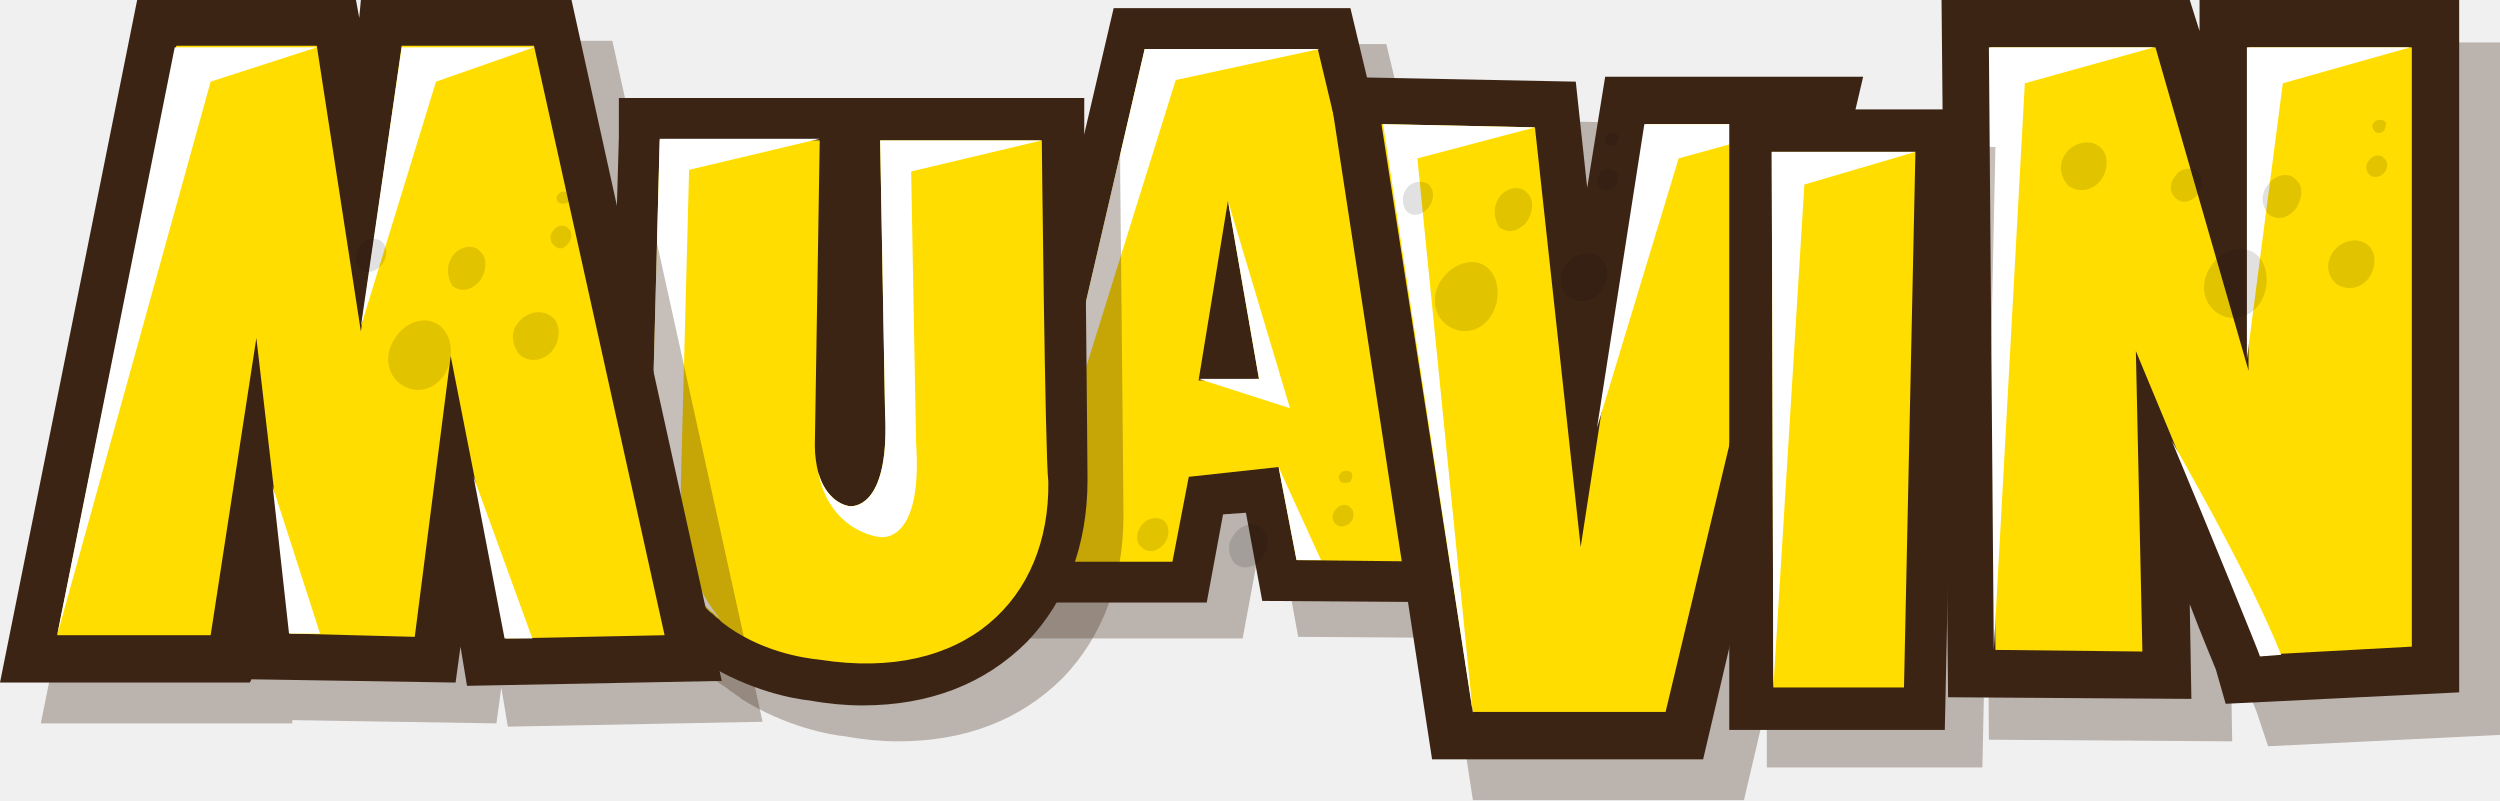
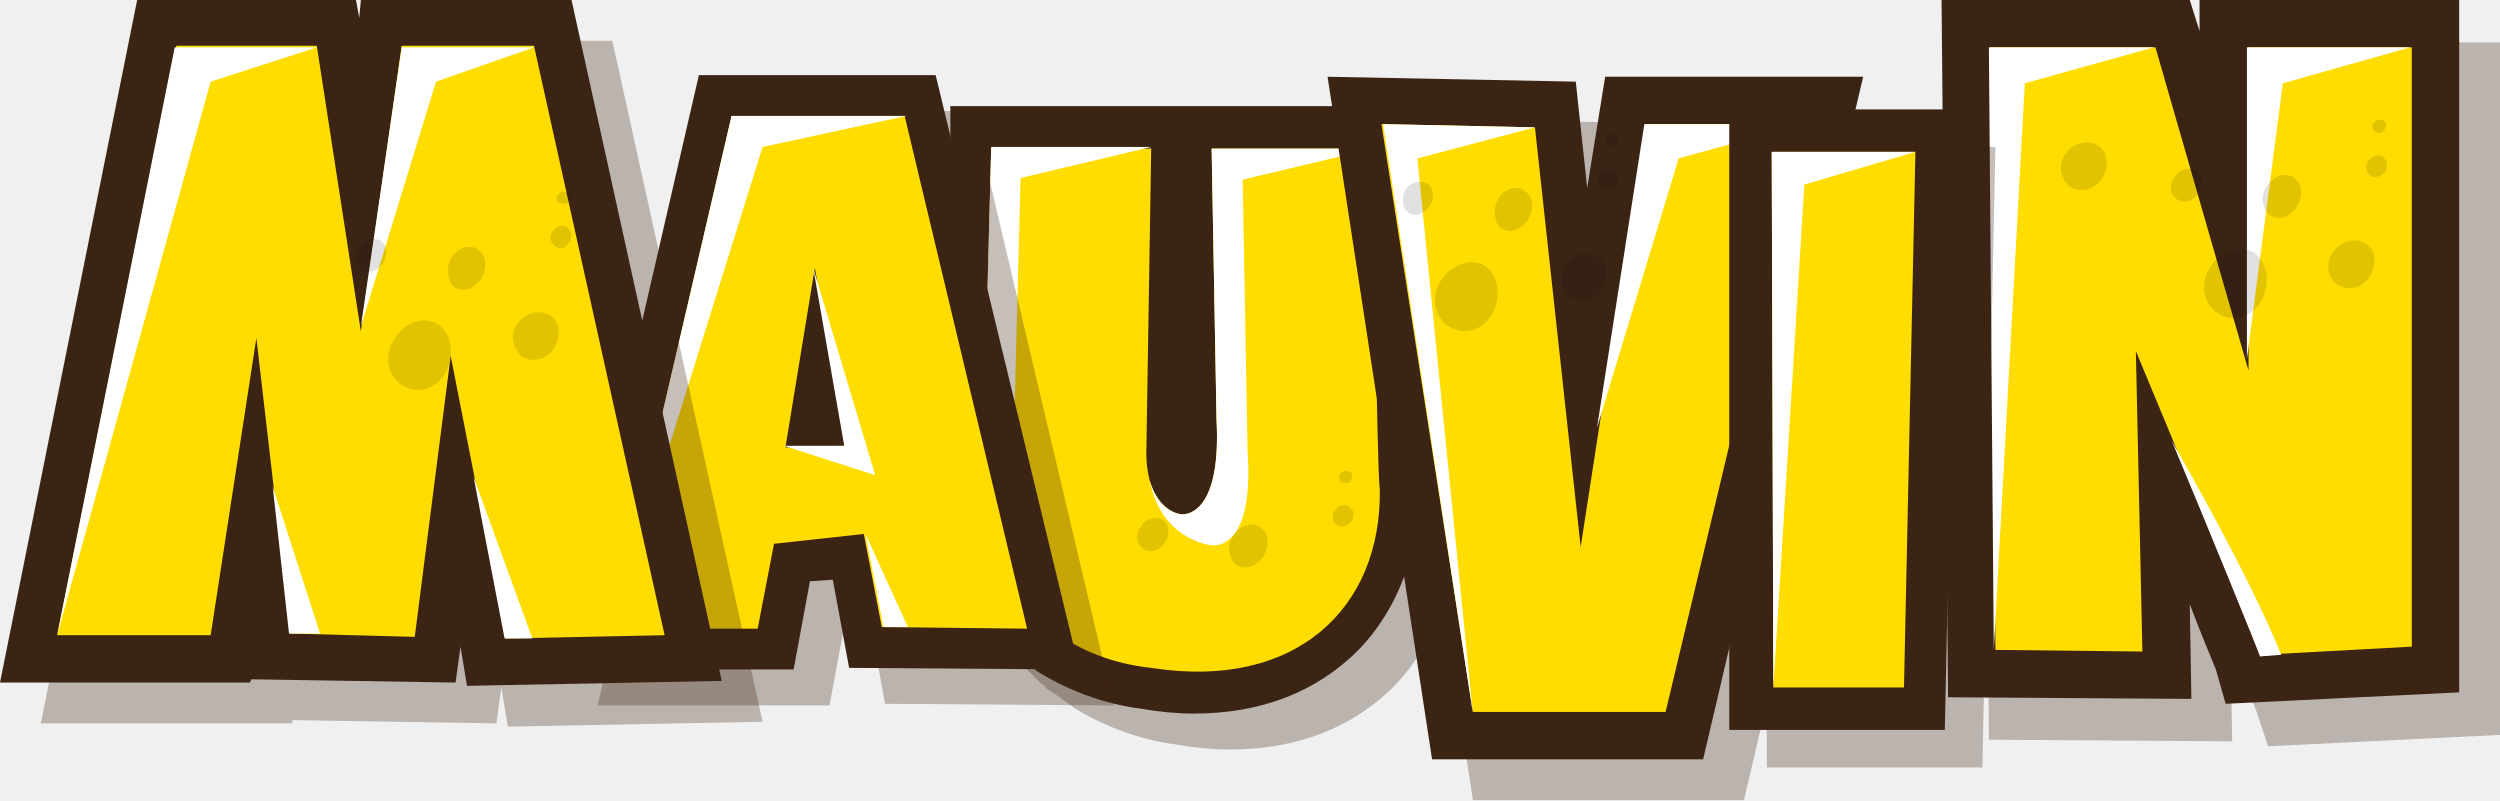
<svg xmlns="http://www.w3.org/2000/svg" version="1.1" id="Layer_1" x="0px" y="0px" viewBox="0 0 153.1 49" style="enable-background:new 0 0 153.1 49;" xml:space="preserve">
  <style type="text/css">
- 	.st0{opacity:0.3;fill:#3C2415;}
+ 	.st0{opacity:0.3;fill:#3C2415;enable-background:new    ;}
	.st1{fill:#3C2415;}
	.st2{fill:#FFDD00;}
	.st3{fill:#FFFFFF;}
	.st4{opacity:0.4;}
- 	.st5{opacity:0.3;fill:#010101;}
+ 	.st5{opacity:0.3;fill:#010101;enable-background:new    ;}
</style>
  <g>
-     <polygon class="st0" points="79.5,39 78.5,33.5 77.1,33.7 76.1,39.1 61.9,39.1 70.4,2.7 84.9,2.7 93.6,39.1  " />
+     <path class="st0" d="M75.3,45.9c-1,0-2.1-0.1-3.2-0.3c-1-0.1-3.7-0.6-6.4-2.3l0,0l-0.1-0.1c-0.2-0.1-0.4-0.3-0.6-0.4l-0.1-0.1l0,0   L64,42.1V42l-0.2-0.1c-0.1-0.1-0.3-0.3-0.5-0.5c-0.1-0.1-0.2-0.2-0.3-0.3c-0.3-0.3-0.6-0.7-0.8-1.1L62,39.7   c-0.1-0.1-0.2-0.2-0.2-0.4l-0.1-0.2c-0.7-1.3-1.2-2.6-1.5-4.1c0-0.1-0.1-0.5-0.1-0.5c-0.2-1.3-0.3-2.7-0.3-4.3   c0-0.1,0.4-16.2,0.5-19.1l0.1-2.4h14.2h14.3v2.5c0,0,0.2,19.4,0.2,20.9c0,4-1.3,7.4-3.7,9.9C82.8,44.6,79.4,45.9,75.3,45.9   L75.3,45.9z" />
    <g>
-       <polygon class="st1" points="77.3,36.8 76.3,31.4 74.9,31.5 73.9,36.9 59.7,36.9 68.2,0.5 82.7,0.5 91.4,36.9   " />
-       <path class="st2" d="M62.8,34.4L70.1,3h10.6l7.5,31.4l-8.8-0.1l-1.1-5.7l-5.5,0.6l-1,5.2H62.8z M77.1,23.2l-1.9-10.9l-1.8,11    L77.1,23.2z" />
-       <path class="st3" d="M80.8,3H70.1l-7.3,31.4L72,4.9L80.8,3z M79.4,34.3l1.5,0l-2.6-5.7L79.4,34.3z M75.2,12.3l1.9,10.9l-3.7,0    l5.6,1.8L75.2,12.3z" />
+       <g>
+         <g>
+           <path class="st1" d="M73.1,43.7c-1,0-2.1-0.1-3.2-0.3c-1-0.1-3.7-0.6-6.4-2.3l0,0L63.4,41c-0.2-0.1-0.4-0.3-0.6-0.4l-0.1-0.1      l0,0l-0.9-0.6v-0.1l-0.2-0.1c-0.1-0.1-0.3-0.3-0.5-0.5c-0.1-0.1-0.2-0.2-0.3-0.3c-0.3-0.3-0.6-0.7-0.8-1.1l-0.1-0.3      c-0.1-0.1-0.2-0.2-0.2-0.4l-0.1-0.2c-0.7-1.3-1.2-2.6-1.5-4.1c0-0.1-0.1-0.5-0.1-0.5c-0.2-1.3-0.3-2.7-0.3-4.3      c0-0.1,0.4-16.2,0.5-19.1V6.5h14.2h14.3V9c0,0,0.2,19.4,0.2,20.9c0,4-1.3,7.4-3.7,9.9C80.6,42.4,77.2,43.7,73.1,43.7L73.1,43.7z      " />
+           <path class="st2" d="M84.1,9.1h-9.9l0.3,16.6c0.3,5.7-1.8,5.8-2.1,5.8c-0.3,0-1.5-0.3-2-2.1l0,0c-0.1-0.4-0.2-1-0.2-1.6      l0.3-18.7h-9.8c-0.1,3.6-0.5,19.1-0.5,19.1c0,1.4,0.1,2.6,0.3,3.7c0,0.1,0,0.3,0.1,0.4c0.3,1.3,0.7,2.4,1.2,3.3      c0,0.1,0.1,0.2,0.1,0.2c0.1,0.1,0.1,0.2,0.2,0.3c0,0.1,0.1,0.2,0.2,0.2c0.2,0.3,0.4,0.6,0.7,0.9c0.1,0.1,0.1,0.2,0.2,0.2      c0.1,0.1,0.3,0.3,0.4,0.4c0.1,0.1,0.1,0.1,0.2,0.2c0.2,0.1,0.3,0.3,0.5,0.4c0.1,0.1,0.1,0.1,0.2,0.2l0,0l0,0      c2.3,1.8,5,2.2,6,2.3c8.9,1.4,14.1-3.7,14-10.9C84.3,28.5,84.1,9.1,84.1,9.1z" />
+         </g>
+       </g>
+       <g>
+         <path class="st3" d="M62,30c0,0,0.4-15.4,0.5-19.1l8-1.9h-9.8c-0.1,3.6-0.5,19.1-0.5,19.1c0,1.4,0.1,2.6,0.3,3.7     c0,0.1,0,0.3,0.1,0.4c0.3,1.3,0.7,2.4,1.2,3.3c0,0.1,0.1,0.2,0.1,0.2c0.1,0.1,0.1,0.2,0.2,0.3c0,0.1,0.1,0.2,0.2,0.2     c0.2,0.3,0.4,0.6,0.7,0.9c0.1,0.1,0.1,0.2,0.2,0.2c0.1,0.1,0.3,0.3,0.4,0.4c0.1,0.1,0.1,0.1,0.2,0.2c0.2,0.1,0.3,0.3,0.5,0.4     c0.1,0.1,0.1,0.1,0.2,0.2l0,0C62.9,36.7,61.9,34,62,30z M76.1,11l8-1.9h-9.9l0.3,16.6c0.3,5.7-1.8,5.8-2.1,5.8     c-0.3,0-1.5-0.3-2-2.1l0,0c0.7,3.6,3.6,4,3.9,4s2.5,0,2.1-5.8L76.1,11z" />
+       </g>
+     </g>
+   </g>
+   <g>
+     <polygon class="st0" points="54.2,43.1 53.2,37.6 51.8,37.8 50.8,43.2 36.6,43.2 45.1,6.8 59.6,6.8 68.2,43.2  " />
+     <g>
+       <polygon class="st1" points="52,40.9 51,35.5 49.6,35.6 48.6,41 34.4,41 42.8,4.6 57.3,4.6 66.1,41   " />
+       <path class="st2" d="M37.5,38.5l7.3-31.4h10.6l7.5,31.4L54,38.4l-1.1-5.7l-5.5,0.6l-1,5.2H37.5z M51.8,27.3l-1.9-10.9l-1.8,11    L51.8,27.3z" />
+       <path class="st3" d="M55.5,7.1H44.8l-7.3,31.4L46.7,9L55.5,7.1z M54.1,38.4h1.5L53,32.7L54.1,38.4z M49.8,16.4l1.9,10.9h-3.7    l5.6,1.8L49.8,16.4z" />
    </g>
  </g>
  <g>
    <polygon class="st0" points="90.2,49 83.8,7.2 99,7.5 99.7,14 100.8,7.2 116.6,7.2 106.8,49  " />
    <g>
      <polygon class="st1" points="87.7,46.5 81.3,4.7 96.5,5 97.2,11.5 98.3,4.7 114.1,4.7 104.3,46.5   " />
-       <path class="st2" d="M94,7.8l2.8,25.7l4-25.9h9.8L102,43.6H90.2L84.6,7.6L94,7.8z" />
-       <path class="st3" d="M100.7,7.6l-2.9,18.6l5-16.5l7.6-2.1H100.7z M94,7.8l-9.3-0.2l5.5,36.1L86.8,9.7L94,7.8z" />
+       <path class="st2" d="M94,7.8l2.8,25.7l4-25.9h9.8l-8.6,36H90.2l-5.6-36L94,7.8z" />
+       <path class="st3" d="M100.7,7.6l-2.9,18.6l5-16.5l7.6-2.1C110.4,7.6,100.7,7.6,100.7,7.6z M94,7.8l-9.3-0.2l5.5,36.1l-3.4-34    L94,7.8z" />
    </g>
  </g>
  <g>
-     <path class="st0" d="M55,45.4c-1,0-2.1-0.1-3.2-0.3c-1-0.1-3.7-0.6-6.4-2.3h0l-0.1-0.1c-0.2-0.1-0.4-0.3-0.6-0.4l-0.1-0.1l0,0   l-0.9-0.6v-0.1l-0.2-0.1c-0.1-0.1-0.3-0.3-0.5-0.5c-0.1-0.1-0.2-0.2-0.3-0.3c-0.3-0.3-0.6-0.7-0.8-1.1l-0.2-0.3   c-0.1-0.1-0.2-0.2-0.2-0.4l-0.1-0.2c-0.7-1.3-1.2-2.6-1.5-4.1c0-0.1-0.1-0.5-0.1-0.5c-0.2-1.3-0.3-2.7-0.3-4.3   c0-0.1,0.4-16.2,0.5-19.1l0.1-2.4l14.2,0l14.3,0l0,2.5c0,0,0.2,19.4,0.2,20.9c0,4-1.3,7.4-3.7,9.9C62.5,44.1,59.1,45.4,55,45.4   L55,45.4z" />
+     <path class="st0" d="M138.2,43.6c-0.2-0.5-0.8-1.9-1.6-4l0.1,5.8l-14.9-0.1l-0.3-42.7h15.2l0.6,1.9V2.6h15.9V45l-14.3,0.7   L138.2,43.6z" />
    <g>
-       <g>
-         <g>
-           <path class="st1" d="M52.8,43.2c-1,0-2.1-0.1-3.2-0.3c-1-0.1-3.7-0.6-6.4-2.3h0l-0.1-0.1c-0.2-0.1-0.4-0.3-0.6-0.4L42.4,40l0,0      l-0.9-0.6v-0.1l-0.2-0.1c-0.1-0.1-0.3-0.3-0.5-0.5c-0.1-0.1-0.2-0.2-0.3-0.3c-0.3-0.3-0.6-0.7-0.8-1.1L39.6,37      c-0.1-0.1-0.2-0.2-0.2-0.4l-0.1-0.2c-0.7-1.3-1.2-2.6-1.5-4.1c0-0.1-0.1-0.5-0.1-0.5c-0.2-1.3-0.3-2.7-0.3-4.3      c0-0.1,0.4-16.2,0.5-19.1L37.9,6l14.2,0l14.3,0l0,2.5c0,0,0.2,19.4,0.2,20.9c0,4-1.3,7.4-3.7,9.9C60.3,41.9,56.9,43.2,52.8,43.2      L52.8,43.2z" />
-           <path class="st2" d="M63.8,8.6l-9.9,0l0.3,16.6c0.3,5.7-1.8,5.8-2.1,5.8c-0.3,0-1.5-0.3-2-2.1c0,0,0,0,0,0      c-0.1-0.4-0.2-1-0.2-1.6l0.3-18.7l-9.8,0c-0.1,3.6-0.5,19.1-0.5,19.1c0,1.4,0.1,2.6,0.3,3.7c0,0.1,0,0.3,0.1,0.4      c0.3,1.3,0.7,2.4,1.2,3.3c0,0.1,0.1,0.2,0.1,0.2c0.1,0.1,0.1,0.2,0.2,0.3c0,0.1,0.1,0.2,0.2,0.2c0.2,0.3,0.4,0.6,0.7,0.9      c0.1,0.1,0.1,0.2,0.2,0.2c0.1,0.1,0.3,0.3,0.4,0.4c0.1,0.1,0.1,0.1,0.2,0.2c0.2,0.1,0.3,0.3,0.5,0.4c0.1,0.1,0.1,0.1,0.2,0.2      c0,0,0,0,0,0c0,0,0,0,0,0c2.3,1.8,5,2.2,6,2.3c8.9,1.4,14.1-3.7,14-10.9C64,28,63.8,8.6,63.8,8.6z" />
-         </g>
-       </g>
-       <g>
-         <path class="st3" d="M41.7,29.5c0,0,0.4-15.4,0.5-19.1l8-1.9l-9.8,0c-0.1,3.6-0.5,19.1-0.5,19.1c0,1.4,0.1,2.6,0.3,3.7     c0,0.1,0,0.3,0.1,0.4c0.3,1.3,0.7,2.4,1.2,3.3c0,0.1,0.1,0.2,0.1,0.2c0.1,0.1,0.1,0.2,0.2,0.3c0,0.1,0.1,0.2,0.2,0.2     c0.2,0.3,0.4,0.6,0.7,0.9c0.1,0.1,0.1,0.2,0.2,0.2c0.1,0.1,0.3,0.3,0.4,0.4c0.1,0.1,0.1,0.1,0.2,0.2c0.2,0.1,0.3,0.3,0.5,0.4     c0.1,0.1,0.1,0.1,0.2,0.2c0,0,0,0,0,0C42.6,36.2,41.6,33.5,41.7,29.5z M55.8,10.5l8-1.9l-9.9,0l0.3,16.6c0.3,5.7-1.8,5.8-2.1,5.8     c-0.3,0-1.5-0.3-2-2.1c0,0,0,0,0,0c0.7,3.6,3.6,4,3.9,4c0.3,0,2.5,0,2.1-5.8L55.8,10.5z" />
-       </g>
-     </g>
-   </g>
-   <g>
-     <path class="st0" d="M138.2,43.6c-0.2-0.5-0.8-1.9-1.6-4l0.1,5.8l-14.9-0.1l-0.3-42.7h15.2l0.6,1.9l0-1.9h15.9V45l-14.3,0.7   L138.2,43.6z" />
-     <g>
-       <path class="st1" d="M135.7,41c-0.2-0.5-0.8-1.9-1.6-4l0.1,5.8l-14.9-0.1L118.9,0h15.2l0.6,1.9l0-1.9h15.9v42.4l-14.3,0.7    L135.7,41z" />
-       <path class="st2" d="M121.9,2.9h10.1l5.7,19.8l0-19.8h10v36.7l-9.2,0.5c0-0.1-7.7-18.6-7.7-18.6l0.4,18.4l-9-0.1L121.9,2.9z" />
-       <path class="st3" d="M147.6,2.9h-10l0,19.1l2.2-16.9L147.6,2.9z M133,27L133,27c2.3,5.5,5.4,13.1,5.4,13.2l1.3-0.1    C137.7,35.1,133,27,133,27z M131.9,2.9h-10.1l0.3,36.9L124,5.1L131.9,2.9z" />
+       <path class="st1" d="M135.7,41c-0.2-0.5-0.8-1.9-1.6-4l0.1,5.8l-14.9-0.1L118.9,0h15.2l0.6,1.9V0h15.9v42.4l-14.3,0.7L135.7,41z" />
+       <path class="st2" d="M121.9,2.9H132l5.7,19.8V2.9h10v36.7l-9.2,0.5c0-0.1-7.7-18.6-7.7-18.6l0.4,18.4l-9-0.1L121.9,2.9z" />
+       <path class="st3" d="M147.6,2.9h-10V22l2.2-16.9L147.6,2.9z M133,27L133,27c2.3,5.5,5.4,13.1,5.4,13.2l1.3-0.1    C137.7,35.1,133,27,133,27z M131.9,2.9h-10.1l0.3,36.9L124,5.1L131.9,2.9z" />
    </g>
  </g>
  <g>
    <polygon class="st0" points="30.7,42.1 30.4,44.3 17.9,44.1 17.9,44.3 2.5,44.3 10.9,2.5 24.3,2.5 24.5,3.6 24.6,2.5 37.5,2.5    46.7,44.2 31.1,44.5  " />
    <g>
      <polygon class="st1" points="28.2,39.6 27.9,41.8 15.4,41.6 15.3,41.8 0,41.8 8.4,0 21.8,0 22,1.1 22.1,0 35,0 44.2,41.7 28.6,42       " />
-       <path class="st2" d="M3.5,38.9l7.3-36.1h8.6l2.7,17.5l2.5-17.5h8.1l8,36.1L31,39.1l-3.4-17.3l-2.2,17.2l-7.6-0.2l-2.1-18.1    l-2.8,18.2H3.5z" />
-       <path class="st3" d="M32.7,2.9h-8.1L22.1,20l4.6-15L32.7,2.9z M29,29.2l1.9,9.9l1.7,0L29,29.2z M10.7,2.9L3.5,38.9L12.9,5l6.5-2.1    H10.7z M16.7,29.8l1,9l1.9,0L16.7,29.8z" />
+       <path class="st2" d="M3.5,38.9l7.3-36.1h8.6l2.7,17.5l2.5-17.5h8.1l8,36.1L31,39.1l-3.4-17.3L25.4,39l-7.6-0.2l-2.1-18.1    l-2.8,18.2H3.5z" />
+       <path class="st3" d="M32.7,2.9h-8.1L22.1,20l4.6-15L32.7,2.9z M29,29.2l1.9,9.9h1.7L29,29.2z M10.7,2.9l-7.2,36L12.9,5l6.5-2.1    H10.7z M16.7,29.8l1,9h1.9L16.7,29.8z" />
    </g>
  </g>
  <g>
    <polygon class="st0" points="108.2,47 108.2,9 122.2,9 121.4,47  " />
    <g>
      <polygon class="st1" points="105.9,44.7 105.9,6.7 119.9,6.7 119.1,44.7   " />
      <path class="st2" d="M108.5,9.3h8.8l-0.7,32.8h-8L108.5,9.3z" />
      <path class="st3" d="M117.3,9.3h-8.8l0.1,32.8l1.9-30.8L117.3,9.3z" />
    </g>
  </g>
  <g class="st4">
    <path class="st5" d="M27,20c0.8,0.7,0.8,2.2,0.1,3.1c-0.7,0.9-1.8,1-2.6,0.4c-0.8-0.6-1-1.8-0.3-2.8C24.9,19.6,26.2,19.3,27,20z" />
    <path class="st5" d="M22,15.1c0.3-0.5,1-0.6,1.4-0.3c0.4,0.4,0.3,1.1-0.1,1.5c-0.4,0.4-0.9,0.5-1.3,0.1   C21.7,16.2,21.7,15.6,22,15.1z" />
    <path class="st5" d="M27.7,15.7c0.4-0.6,1.3-0.8,1.7-0.3c0.5,0.4,0.4,1.3-0.1,1.9c-0.5,0.5-1.1,0.6-1.6,0.2   C27.4,17,27.3,16.3,27.7,15.7z" />
    <path class="st5" d="M33.9,15c-0.2-0.2-0.3-0.6,0-0.9c0.2-0.3,0.7-0.4,0.9-0.1c0.3,0.2,0.2,0.7,0,0.9C34.5,15.3,34.2,15.3,33.9,15z   " />
    <path class="st5" d="M34.2,12.4c-0.1-0.1-0.2-0.4,0-0.5c0.1-0.2,0.4-0.2,0.6-0.1c0.2,0.1,0.1,0.4,0,0.6   C34.6,12.5,34.4,12.5,34.2,12.4z" />
-     <path class="st5" d="M31.7,19.8c0.5-0.7,1.5-0.9,2.1-0.4c0.6,0.5,0.5,1.5,0,2.1c-0.5,0.6-1.3,0.7-1.9,0.3   C31.4,21.3,31.2,20.4,31.7,19.8z" />
+     <path class="st5" d="M31.7,19.8c0.5-0.7,1.5-0.9,2.1-0.4s0.5,1.5,0,2.1s-1.3,0.7-1.9,0.3C31.4,21.3,31.2,20.4,31.7,19.8z" />
  </g>
  <g class="st4">
    <path class="st5" d="M91.1,16.4c0.8,0.7,0.8,2.2,0.1,3.1c-0.7,0.9-1.8,1-2.6,0.4c-0.8-0.6-1-1.8-0.3-2.8   C89,16.1,90.3,15.7,91.1,16.4z" />
-     <path class="st5" d="M86.1,11.6c0.3-0.5,1-0.6,1.4-0.3c0.4,0.4,0.3,1.1-0.1,1.5c-0.4,0.4-0.9,0.5-1.3,0.1   C85.9,12.6,85.8,12,86.1,11.6z" />
+     <path class="st5" d="M86.1,11.6c0.3-0.5,1-0.6,1.4-0.3c0.4,0.4,0.3,1.1-0.1,1.5s-0.9,0.5-1.3,0.1C85.9,12.6,85.8,12,86.1,11.6z" />
    <path class="st5" d="M91.8,12.1c0.4-0.6,1.3-0.8,1.7-0.3c0.5,0.4,0.4,1.3-0.1,1.9c-0.5,0.5-1.1,0.6-1.6,0.2   C91.5,13.4,91.4,12.7,91.8,12.1z" />
    <path class="st5" d="M98,11.5c-0.2-0.2-0.3-0.6,0-0.9c0.2-0.3,0.7-0.4,0.9-0.1c0.3,0.2,0.2,0.7,0,0.9C98.6,11.7,98.3,11.7,98,11.5z   " />
    <path class="st5" d="M98.4,8.8c-0.1-0.1-0.2-0.4,0-0.5c0.1-0.2,0.4-0.2,0.6-0.1c0.2,0.1,0.1,0.4,0,0.6C98.7,9,98.5,9,98.4,8.8z" />
-     <path class="st5" d="M95.9,16.2c0.5-0.7,1.5-0.9,2.1-0.4c0.6,0.5,0.5,1.5,0,2.1c-0.5,0.6-1.3,0.7-1.9,0.3   C95.5,17.7,95.4,16.9,95.9,16.2z" />
+     <path class="st5" d="M95.9,16.2c0.5-0.7,1.5-0.9,2.1-0.4s0.5,1.5,0,2.1s-1.3,0.7-1.9,0.3C95.5,17.7,95.4,16.9,95.9,16.2z" />
  </g>
  <g class="st4">
-     <path class="st5" d="M138.2,15.6c0.8,0.7,0.8,2.2,0.1,3.1c-0.7,0.9-1.8,1-2.6,0.4c-0.8-0.6-1-1.8-0.3-2.8   C136,15.3,137.4,14.9,138.2,15.6z" />
+     <path class="st5" d="M138.2,15.6c0.8,0.7,0.8,2.2,0.1,3.1s-1.8,1-2.6,0.4s-1-1.8-0.3-2.8C136,15.3,137.4,14.9,138.2,15.6z" />
    <path class="st5" d="M133.2,10.8c0.3-0.5,1-0.6,1.4-0.3c0.4,0.4,0.3,1.1-0.1,1.5c-0.4,0.4-0.9,0.5-1.3,0.1   C132.9,11.8,132.8,11.3,133.2,10.8z" />
    <path class="st5" d="M138.9,11.3c0.4-0.6,1.3-0.8,1.7-0.3c0.5,0.4,0.4,1.3-0.1,1.9c-0.5,0.5-1.1,0.6-1.6,0.2   C138.5,12.6,138.4,11.9,138.9,11.3z" />
    <path class="st5" d="M145.1,10.7c-0.2-0.2-0.3-0.6,0-0.9c0.2-0.3,0.7-0.4,0.9-0.1c0.3,0.2,0.2,0.7,0,0.9   C145.7,10.9,145.3,10.9,145.1,10.7z" />
    <path class="st5" d="M145.4,8c-0.1-0.1-0.2-0.4,0-0.5c0.1-0.2,0.4-0.2,0.6-0.1c0.2,0.1,0.1,0.4,0,0.6C145.8,8.2,145.5,8.2,145.4,8z   " />
-     <path class="st5" d="M142.9,15.4c0.5-0.7,1.5-0.9,2.1-0.4c0.6,0.5,0.5,1.5,0,2.1c-0.5,0.6-1.3,0.7-1.9,0.3   C142.5,16.9,142.4,16.1,142.9,15.4z" />
-     <path class="st5" d="M126.5,9.4c0.5-0.7,1.5-0.9,2.1-0.4c0.6,0.5,0.5,1.5,0,2.1c-0.5,0.6-1.3,0.7-1.9,0.3   C126.2,10.9,126,10.1,126.5,9.4z" />
+     <path class="st5" d="M142.9,15.4c0.5-0.7,1.5-0.9,2.1-0.4s0.5,1.5,0,2.1s-1.3,0.7-1.9,0.3C142.5,16.9,142.4,16.1,142.9,15.4z" />
+     <path class="st5" d="M126.5,9.4c0.5-0.7,1.5-0.9,2.1-0.4s0.5,1.5,0,2.1s-1.3,0.7-1.9,0.3C126.2,10.9,126,10.1,126.5,9.4z" />
  </g>
  <g class="st4">
-     <path class="st5" d="M69.9,32.2c0.3-0.5,1-0.6,1.4-0.3c0.4,0.4,0.3,1.1-0.1,1.5c-0.4,0.4-0.9,0.5-1.3,0.1   C69.6,33.3,69.5,32.7,69.9,32.2z" />
+     <path class="st5" d="M69.9,32.2c0.3-0.5,1-0.6,1.4-0.3c0.4,0.4,0.3,1.1-0.1,1.5s-0.9,0.5-1.3,0.1C69.6,33.3,69.5,32.7,69.9,32.2z" />
    <path class="st5" d="M75.6,32.7c0.4-0.6,1.3-0.8,1.7-0.3c0.5,0.4,0.4,1.3-0.1,1.9c-0.5,0.5-1.1,0.6-1.6,0.2   C75.2,34,75.1,33.3,75.6,32.7z" />
    <path class="st5" d="M81.8,32.1c-0.2-0.2-0.3-0.6,0-0.9c0.2-0.3,0.7-0.4,0.9-0.1c0.3,0.2,0.2,0.7,0,0.9   C82.4,32.3,82,32.3,81.8,32.1z" />
-     <path class="st5" d="M82.1,29.5c-0.1-0.1-0.2-0.4,0-0.5c0.1-0.2,0.4-0.2,0.6-0.1c0.2,0.1,0.1,0.4,0,0.6   C82.5,29.6,82.2,29.6,82.1,29.5z" />
+     <path class="st5" d="M82.1,29.5c-0.1-0.1-0.2-0.4,0-0.5c0.1-0.2,0.4-0.2,0.6-0.1s0.1,0.4,0,0.6C82.5,29.6,82.2,29.6,82.1,29.5z" />
  </g>
</svg>
